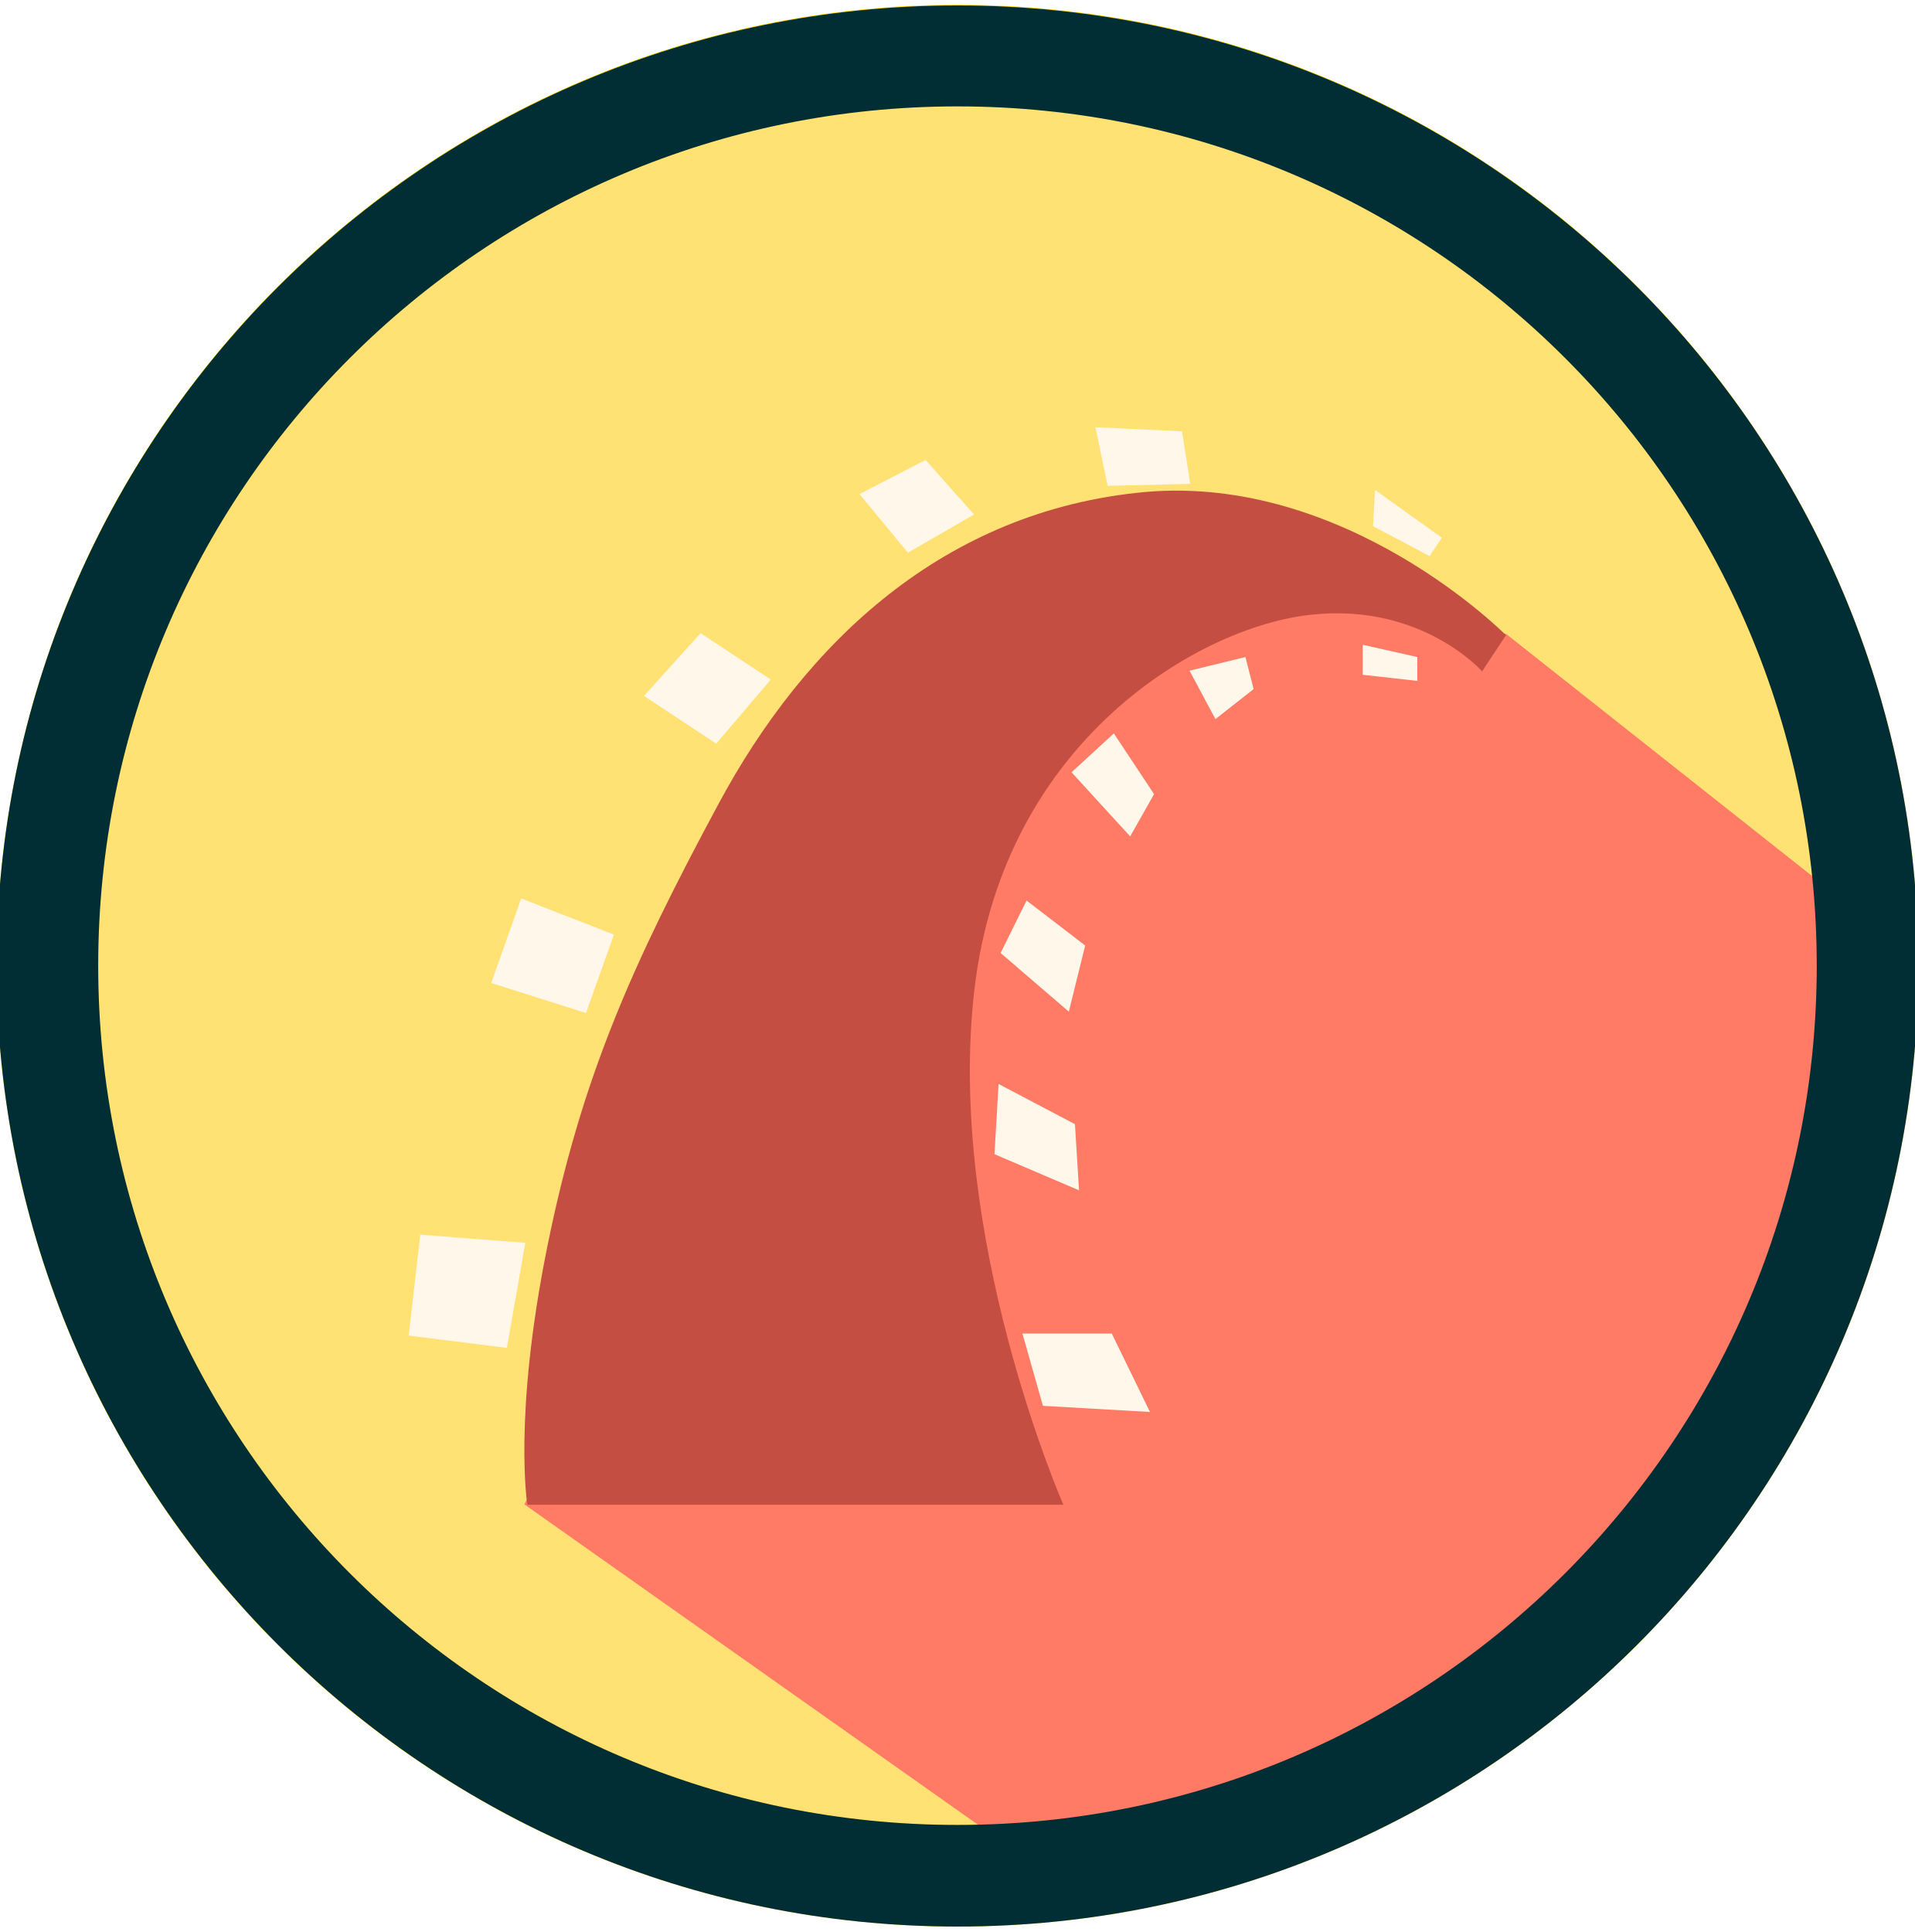
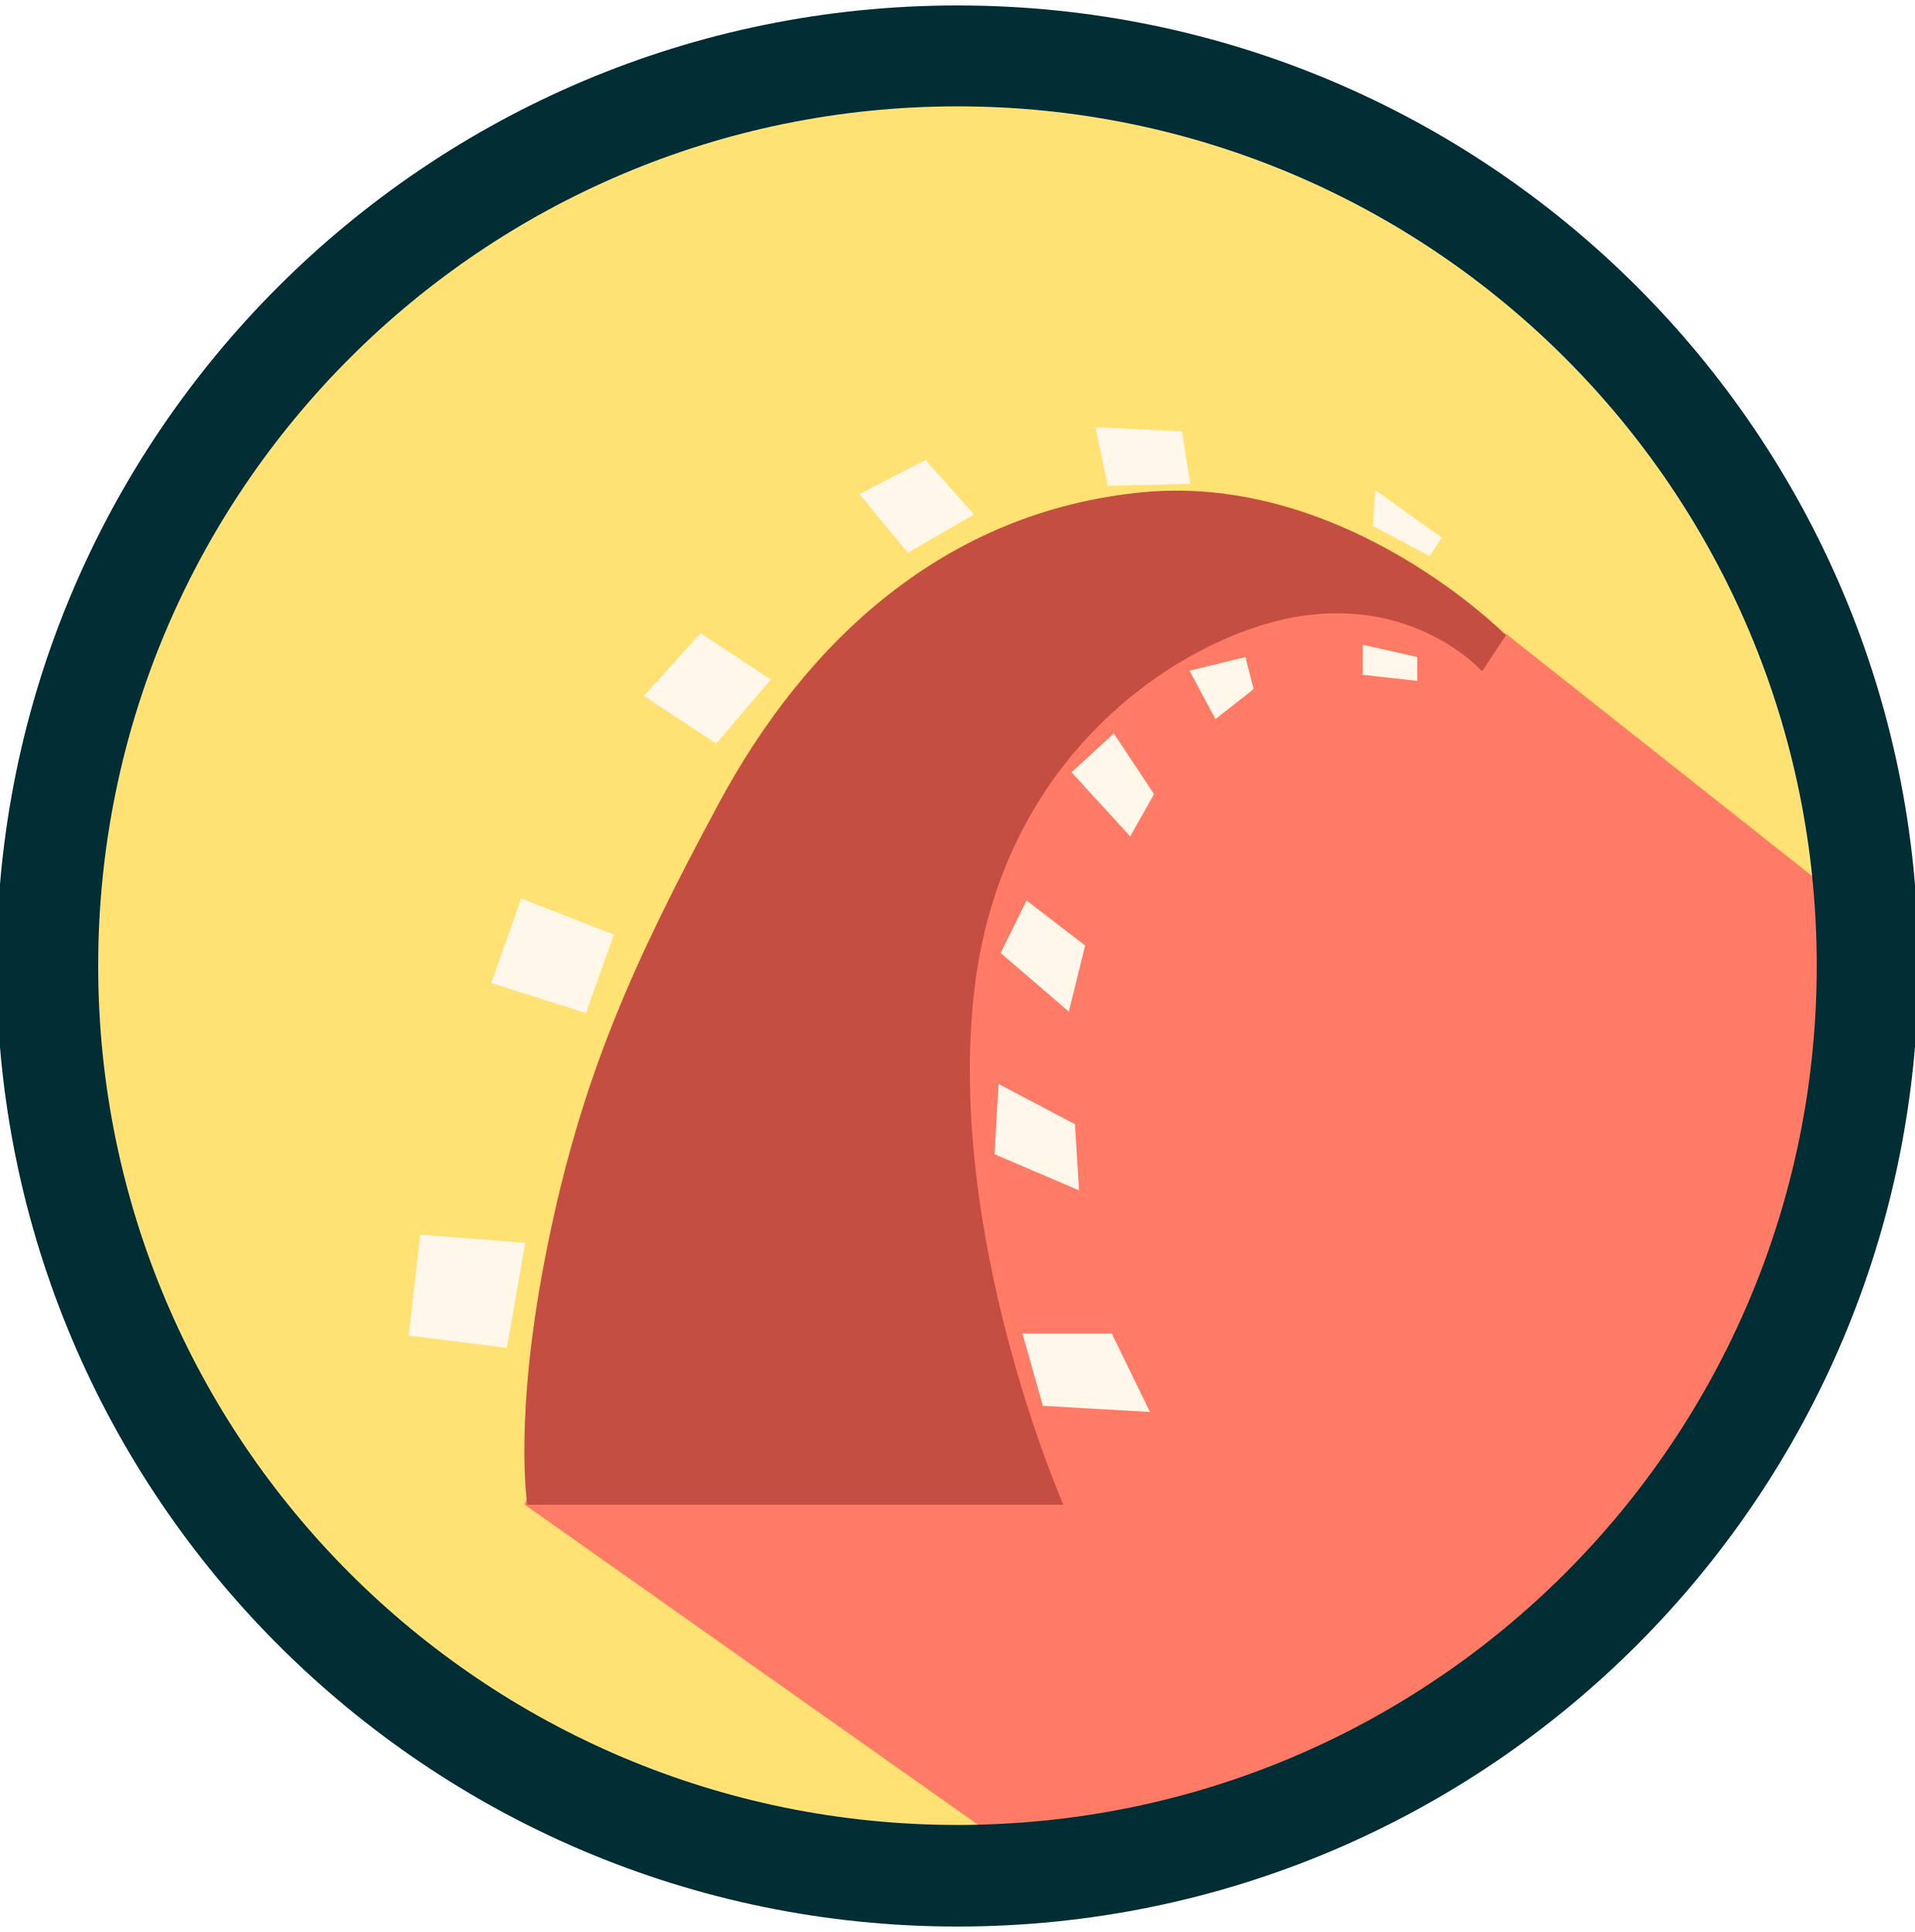
<svg xmlns="http://www.w3.org/2000/svg" version="1.1" id="Layer_1" x="0px" y="0px" viewBox="0 0 280.8 283.3" style="enable-background:new 0 0 280.8 283.3;" xml:space="preserve">
  <style type="text/css">
- 	.st0{fill:#FFD600;}
- 	.st1{fill:#FFE174;}
- 	.st2{fill:#FF7B65;}
- 	.st3{fill:#012E35;}
- 	.st4{fill:#C44E41;}
- 	.st5{fill:#FFF7EA;}
+ 	.st0{fill:#FFE174;}
+ 	.st1{fill:#FF7B65;}
+ 	.st2{fill:#012E35;}
+ 	.st3{fill:#C44E41;}
+ 	.st4{fill:#FFF7EA;}
</style>
-   <g>
-     <g>
-       <circle class="st0" cx="140.4" cy="141.6" r="140.9" />
-       <circle class="st1" cx="140.4" cy="141.6" r="126" />
-       <circle class="st1" cx="140.4" cy="141.6" r="126" />
-     </g>
-     <path class="st2" d="M76.9,220.6l79.3,56c0,0,32.3-5.9,60.8-24.3c24-15.4,45.1-43.5,45.4-46.1c1.3-10,8.3-73.8,8.3-73.8L220.9,93   L184,80.9L167,88l-43,32.2L76.9,220.6z" />
-     <path class="st3" d="M140.4,0.8C62.6,0.8-0.5,63.9-0.5,141.6s63.1,140.9,140.9,140.9s140.9-63.1,140.9-140.9S218.2,0.8,140.4,0.8z    M140.4,267.6c-69.6,0-126-56.4-126-126s56.4-126,126-126s126,56.4,126,126S210,267.6,140.4,267.6z" />
-     <g id="layer6" transform="translate(-273.2731,-435.9545)">
-       <path id="path3966" class="st4" d="M350.6,656.6h78.6c0,0-17.4-39.6-13-75.9c4.4-36.3,33.1-52.9,49.3-54.6    c16.2-1.8,25.1,8.3,25.1,8.3l3.5-5.3c0,0-23.3-23.6-52.9-21c-29.5,2.7-49.9,22.1-62.6,45.8c-12.7,23.6-20.1,40.2-25.1,65    S350.6,656.6,350.6,656.6z" />
-       <path id="path3968" class="st5" d="M334.9,617l15.4,1.2l-2.7,15.4l-14.4-1.8L334.9,617z" />
-       <path id="path3970" class="st5" d="M359.2,584.5l4.1-11.5l-13.6-5.3l-4.4,12.4L359.2,584.5z" />
-       <path id="path3972" class="st5" d="M378.3,545l8-9.4l-10.3-6.8l-8.3,9.2L378.3,545z" />
-       <path id="path3974" class="st5" d="M399.3,508.4l7.1,8.6l9.7-5.6l-7.1-8L399.3,508.4z" />
-       <path id="path3976" class="st5" d="M433.9,498.6l1.8,8.6l12.1-0.3l-1.2-7.7L433.9,498.6z" />
-       <path id="path3978" class="st5" d="M474.9,507.8l-0.3,5.3l8.3,4.4l1.8-2.7L474.9,507.8z" />
-       <path id="path3980" class="st5" d="M473.1,530.5v4.4l8,0.9v-3.5L473.1,530.5z" />
-       <path id="path3982" class="st5" d="M447.7,534.3l3.8,7.1l5.6-4.4l-1.2-4.7L447.7,534.3z" />
-       <path id="path3984" class="st5" d="M436.6,543.5l5.9,8.9l-3.5,6.2l-8.6-9.4L436.6,543.5z" />
-       <path id="path3986" class="st5" d="M423.8,568l-3.8,7.7l10,8.6l2.4-9.7L423.8,568z" />
-       <path id="path3988" class="st5" d="M419.7,594.9l-0.6,10.3l12.4,5.3l-0.6-9.7L419.7,594.9z" />
-       <path id="path3990" class="st5" d="M423.2,631.5l3,10.6l15.7,0.9l-5.6-11.5H423.2z" />
-     </g>
+   <circle class="st0" cx="140.4" cy="141.6" r="126" />
+   <path class="st1" d="M76.9,220.6l79.3,56c0,0,32.3-5.9,60.8-24.3c24-15.4,45.1-43.5,45.4-46.1c1.3-10,8.3-73.8,8.3-73.8L220.9,93  L184,80.9L167,88l-43,32.2L76.9,220.6z" />
+   <path class="st2" d="M140.4,0.8C62.6,0.8-0.5,63.9-0.5,141.6s63.1,140.9,140.9,140.9s140.9-63.1,140.9-140.9S218.2,0.8,140.4,0.8z   M140.4,267.6c-69.6,0-126-56.4-126-126s56.4-126,126-126s126,56.4,126,126S210,267.6,140.4,267.6z" />
+   <g id="layer6" transform="translate(-273.2731,-435.9545)">
+     <path id="path3966" class="st3" d="M350.6,656.6h78.6c0,0-17.4-39.6-13-75.9c4.4-36.3,33.1-52.9,49.3-54.6   c16.2-1.8,25.1,8.3,25.1,8.3l3.5-5.3c0,0-23.3-23.6-52.9-21c-29.5,2.7-49.9,22.1-62.6,45.8c-12.7,23.6-20.1,40.2-25.1,65   S350.6,656.6,350.6,656.6z" />
+     <path id="path3968" class="st4" d="M334.9,617l15.4,1.2l-2.7,15.4l-14.4-1.8L334.9,617z" />
+     <path id="path3970" class="st4" d="M359.2,584.5l4.1-11.5l-13.6-5.3l-4.4,12.4L359.2,584.5z" />
+     <path id="path3972" class="st4" d="M378.3,545l8-9.4l-10.3-6.8l-8.3,9.2L378.3,545z" />
+     <path id="path3974" class="st4" d="M399.3,508.4l7.1,8.6l9.7-5.6l-7.1-8L399.3,508.4z" />
+     <path id="path3976" class="st4" d="M433.9,498.6l1.8,8.6l12.1-0.3l-1.2-7.7L433.9,498.6z" />
+     <path id="path3978" class="st4" d="M474.9,507.8l-0.3,5.3l8.3,4.4l1.8-2.7L474.9,507.8z" />
+     <path id="path3980" class="st4" d="M473.1,530.5v4.4l8,0.9v-3.5L473.1,530.5z" />
+     <path id="path3982" class="st4" d="M447.7,534.3l3.8,7.1l5.6-4.4l-1.2-4.7L447.7,534.3z" />
+     <path id="path3984" class="st4" d="M436.6,543.5l5.9,8.9l-3.5,6.2l-8.6-9.4L436.6,543.5z" />
+     <path id="path3986" class="st4" d="M423.8,568l-3.8,7.7l10,8.6l2.4-9.7L423.8,568z" />
+     <path id="path3988" class="st4" d="M419.7,594.9l-0.6,10.3l12.4,5.3l-0.6-9.7L419.7,594.9z" />
+     <path id="path3990" class="st4" d="M423.2,631.5l3,10.6l15.7,0.9l-5.6-11.5H423.2z" />
  </g>
</svg>
